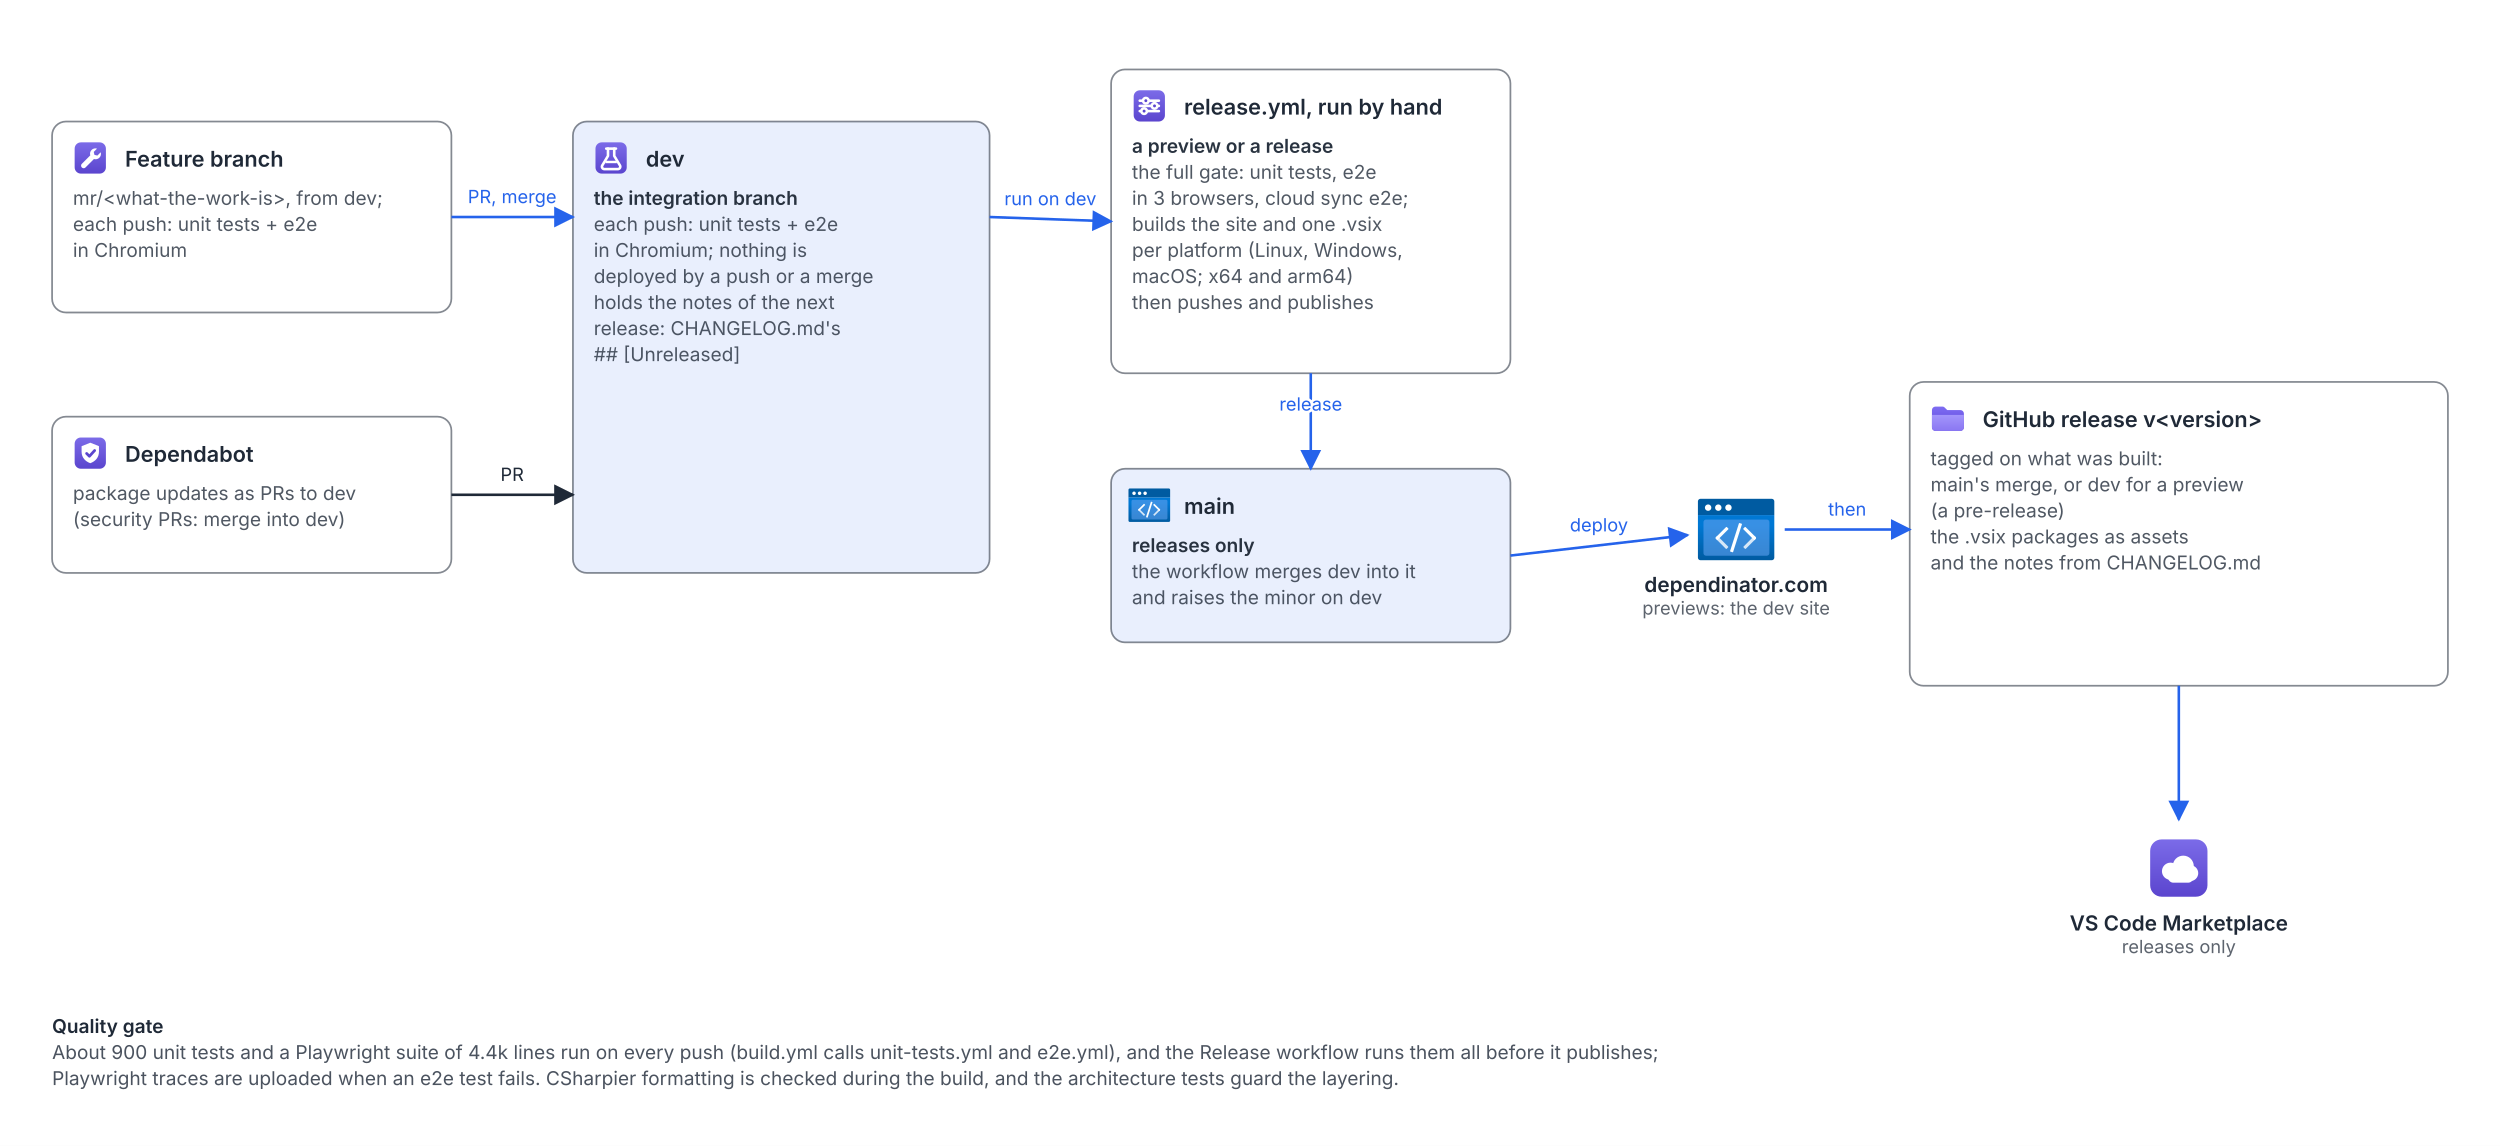
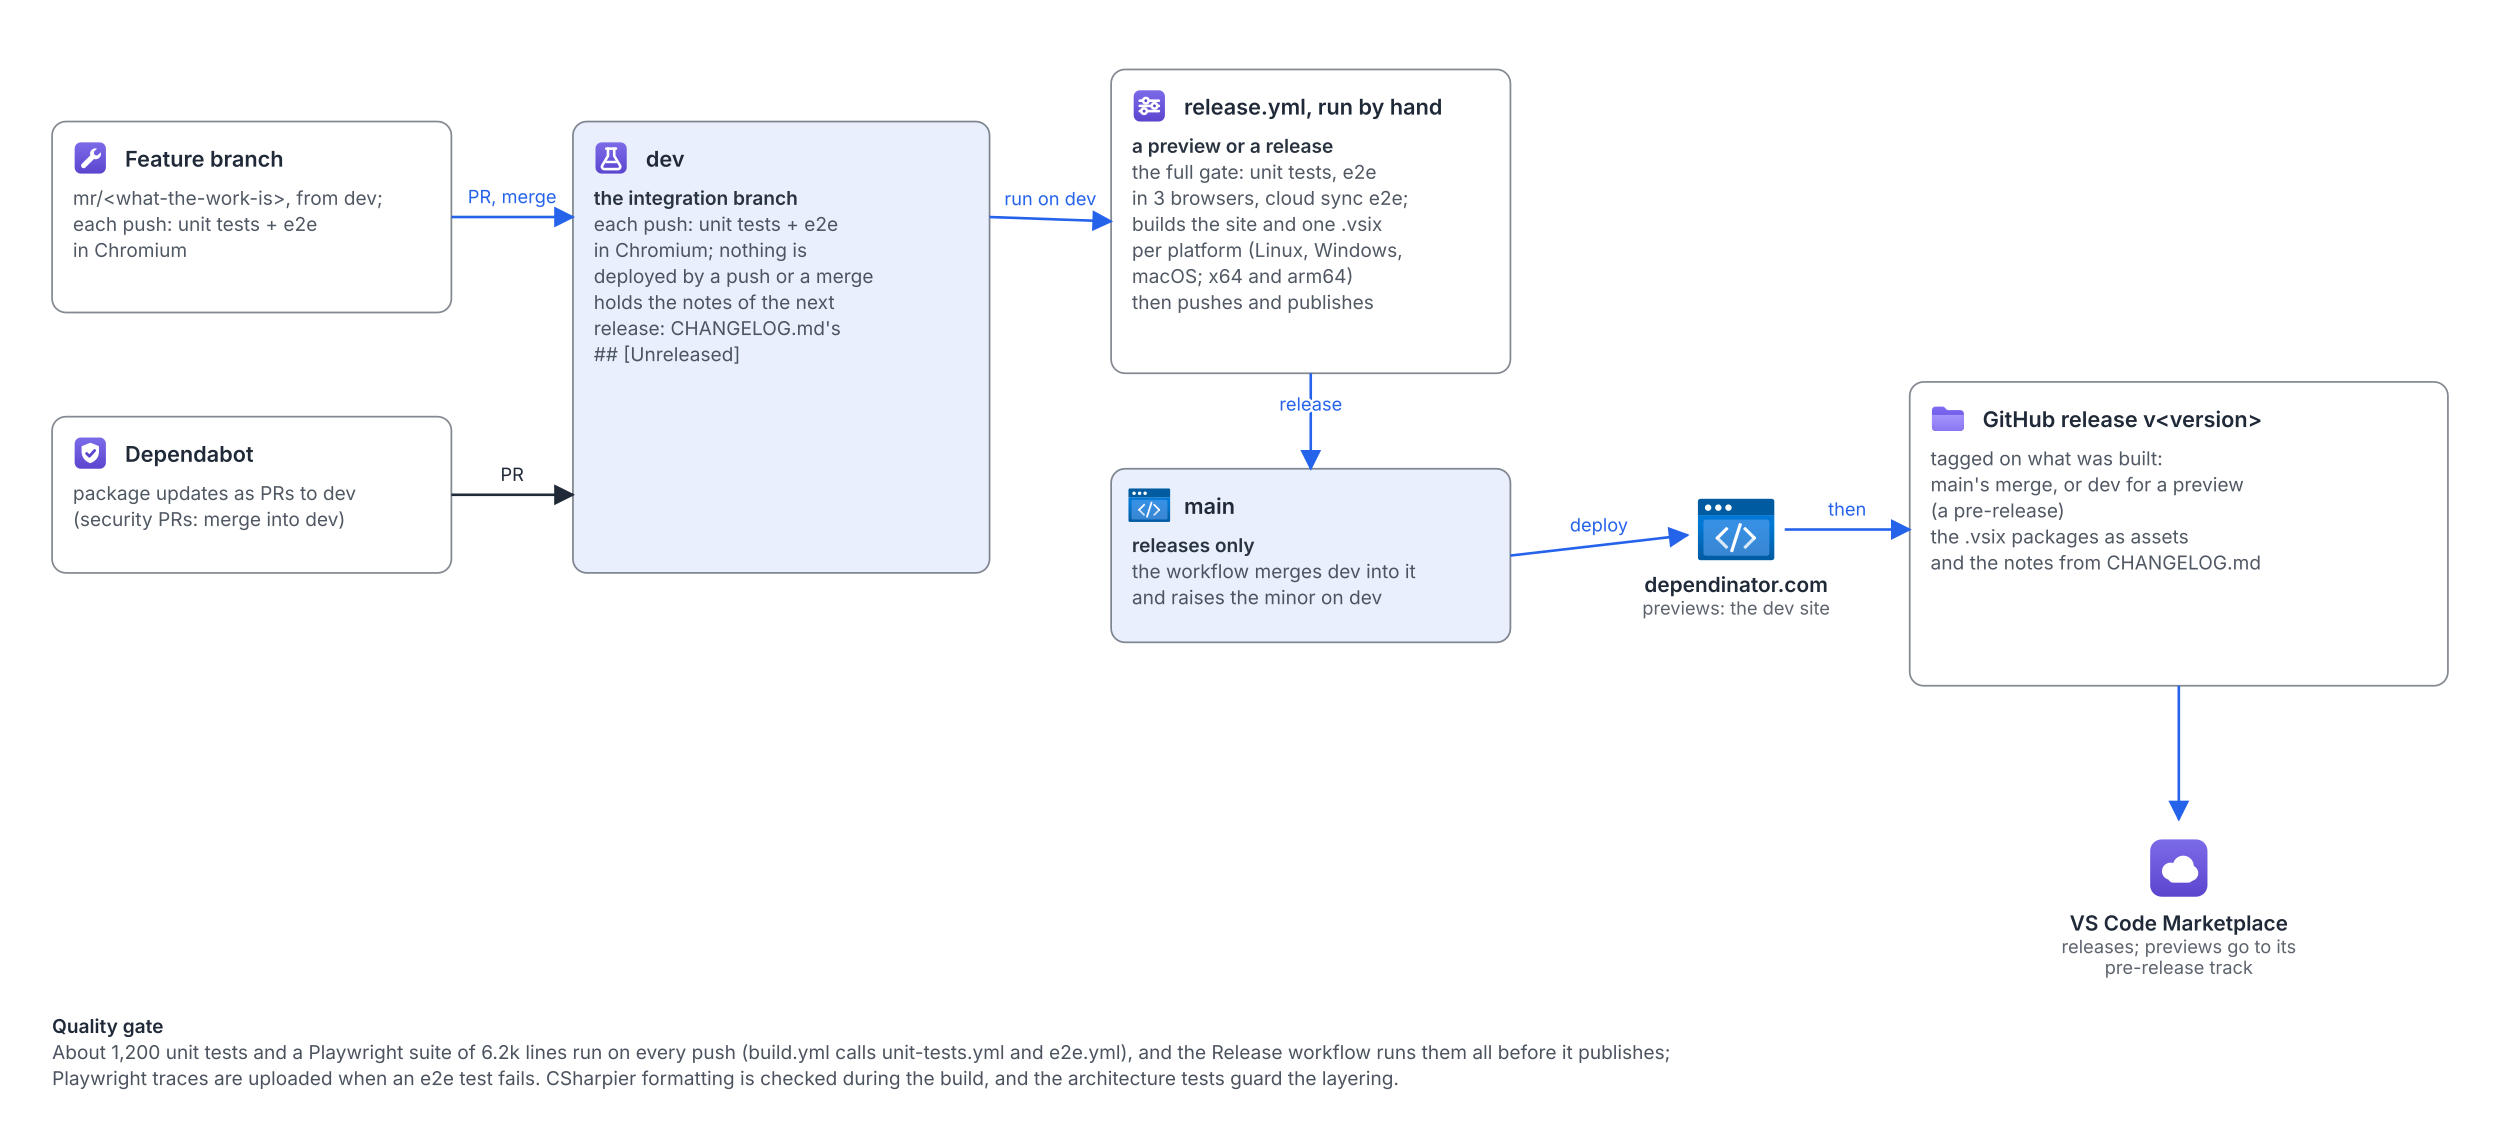
- <svg xmlns="http://www.w3.org/2000/svg" viewBox="0 0 1440 660" role="img" aria-label="Delivery view of Dependinator: feature branches and Dependabot PRs merge into dev, whose pushes only run the tests; the Release workflow, run by hand on dev, runs the full gate and builds the site and a .vsix per platform, and then a preview deploys the pre-release site and a GitHub pre-release, while a release merges dev into main, deploys dependinator.com and publishes the VS Code Marketplace and a GitHub release." font-family="Segoe UI, Inter, system-ui, sans-serif" style="max-width:100%;height:auto;color:var(--fg,#1f2937)">
+ <svg xmlns="http://www.w3.org/2000/svg" viewBox="0 0 1440 660" role="img" aria-label="Delivery view of Dependinator: feature branches and Dependabot PRs merge into dev, whose pushes only run the tests; the Release workflow, run by hand on dev, runs the full gate and builds the site and a .vsix per platform, and then a preview deploys the pre-release site, the Marketplace's pre-release track and a GitHub pre-release, while a release merges dev into main, deploys dependinator.com and publishes the VS Code Marketplace and a GitHub release." font-family="Segoe UI, Inter, system-ui, sans-serif" style="max-width:100%;height:auto;color:var(--fg,#1f2937)">
  <defs>
    <marker id="arrow" viewBox="0 0 10 10" refX="9" refY="5" markerWidth="8" markerHeight="8" orient="auto-start-reverse">
      <path d="M 0 0 L 10 5 L 0 10 z" fill="currentColor" />
    </marker>
    <marker id="arrow-accent" viewBox="0 0 10 10" refX="9" refY="5" markerWidth="8" markerHeight="8" orient="auto-start-reverse">
      <path d="M 0 0 L 10 5 L 0 10 z" fill="var(--accent, #2563eb)" />
    </marker>
    <marker id="arrow-async" viewBox="0 0 10 10" refX="9" refY="5" markerWidth="8" markerHeight="8" orient="auto-start-reverse">
      <path d="M 0 0 L 10 5 L 0 10 z" fill="var(--accent2, #b45309)" />
    </marker>
    <symbol id="ic-Cloud" viewBox="0 0 24 24">
      <defs>
        <linearGradient id="gradCloud" x1="0" y1="0" x2="0" y2="1">
          <stop offset="0" stop-color="#7B6BE8" />
          <stop offset="1" stop-color="#5B45CE" />
        </linearGradient>
      </defs>
      <rect x="3" y="3" width="18" height="18" rx="3.6" fill="url(#gradCloud)" />
      <g fill="#fff">
        <circle cx="9.4" cy="13" r="2.7" />
        <circle cx="13.4" cy="11.4" r="3.3" />
        <circle cx="15.6" cy="13.6" r="2.5" />
        <rect x="8.6" y="13.2" width="8" height="3.4" rx="1.7" />
      </g>
    </symbol>
    <symbol id="ic-Configuration" viewBox="0 0 24 24">
      <defs>
        <linearGradient id="gradConfiguration" x1="0" y1="0" x2="0" y2="1">
          <stop offset="0" stop-color="#7B6BE8" />
          <stop offset="1" stop-color="#5B45CE" />
        </linearGradient>
      </defs>
      <rect x="3" y="3" width="18" height="18" rx="3.6" fill="url(#gradConfiguration)" />
      <g stroke="#fff" stroke-width="1.5" stroke-linecap="round">
        <line x1="6.5" y1="9" x2="17.5" y2="9" />
        <line x1="6.5" y1="12" x2="17.5" y2="12" />
        <line x1="6.5" y1="15" x2="17.5" y2="15" />
      </g>
      <g fill="#5B45CE" stroke="#fff" stroke-width="1.5">
        <circle cx="10" cy="9" r="1.6" />
        <circle cx="15" cy="12" r="1.6" />
        <circle cx="9" cy="15" r="1.6" />
      </g>
    </symbol>
    <symbol id="ic-Files" viewBox="0 0 24 24">
      <defs>
        <linearGradient id="gradFilesBack" x1="0" y1="0" x2="0" y2="1">
          <stop offset="0" stop-color="#7E6CF2" />
          <stop offset="1" stop-color="#5E47D8" />
        </linearGradient>
        <linearGradient id="gradFilesFront" x1="0" y1="0" x2="0" y2="1">
          <stop offset="0" stop-color="#A395FB" />
          <stop offset="1" stop-color="#8A77F2" />
        </linearGradient>
      </defs>
      <path d="M2.8,7.2 a2,2 0 0 1 2,-2 H9 a1.5,1.5 0 0 1 1.1,0.5 L11.6,7.2 H19.2 a2,2 0 0 1 2,2 V17.2 a2,2 0 0 1 -2,2 H4.8 a2,2 0 0 1 -2,-2 Z" fill="url(#gradFilesBack)" />
      <path d="M2.8,10 H21.2 V17.2 a2,2 0 0 1 -2,2 H4.8 a2,2 0 0 1 -2,-2 Z" fill="url(#gradFilesFront)" />
    </symbol>
    <symbol id="ic-Security" viewBox="0 0 24 24">
      <defs>
        <linearGradient id="gradSecurity" x1="0" y1="0" x2="0" y2="1">
          <stop offset="0" stop-color="#7B6BE8" />
          <stop offset="1" stop-color="#5B45CE" />
        </linearGradient>
      </defs>
      <rect x="3" y="3" width="18" height="18" rx="3.6" fill="url(#gradSecurity)" />
      <path d="M12,6 l5,2 v3.2 c0,3.4 -2.2,5.6 -5,6.6 c-2.8,-1 -5,-3.2 -5,-6.6 v-3.2 z" fill="#fff" />
      <path d="M9.9,12.2 l1.6,1.6 3,-3.3" fill="none" stroke="#5B45CE" stroke-width="1.6" stroke-linecap="round" stroke-linejoin="round" />
    </symbol>
    <symbol id="ic-Static-Web-Apps" viewBox="0 0 18 18">
      <defs>
        <linearGradient id="Static-Web-Apps-i1" x1="9" y1="16.236" x2="9" y2="5.599" gradientUnits="userSpaceOnUse">
          <stop offset="0" stop-color="#005ba1" />
          <stop offset="0.775" stop-color="#0078d4" />
        </linearGradient>
      </defs>
      <g>
        <path d="M0,5.6H18a0,0,0,0,1,0,0V15.635a.6.6,0,0,1-.6.6H.6a.6.6,0,0,1-.6-.6V5.6A0,0,0,0,1,0,5.6Z" fill="url(#Static-Web-Apps-i1)" />
        <rect x="1.309" y="6.657" width="15.527" height="8.514" rx="0.6" fill="#5ea0ef" opacity="0.6" />
        <path d="M.6,1.764H17.4a.6.6,0,0,1,.6.6V5.6a0,0,0,0,1,0,0H0a0,0,0,0,1,0,0V2.365A.6.6,0,0,1,.6,1.764Z" fill="#005ba1" />
        <path d="M7.109,13.217l-.321.32a.144.144,0,0,1-.205,0L4.258,11.205a.29.29,0,0,1,0-.41l.321-.32L7.11,13.012A.145.145,0,0,1,7.109,13.217Zm3.653,0,.321.32a.144.144,0,0,0,.205,0l2.325-2.332a.29.29,0,0,0,0-.41l-.322-.32-2.53,2.537A.145.145,0,0,0,10.762,13.217Z" fill="#fff" opacity="0.8" />
        <path d="M6.831,8.433l.32.321a.144.144,0,0,1,0,.205L4.576,11.527l-.32-.322a.289.289,0,0,1,0-.41l2.37-2.363A.145.145,0,0,1,6.831,8.433Zm4.207,0-.32.321a.144.144,0,0,0,0,.205l2.575,2.568.32-.321a.292.292,0,0,0,0-.411l-2.37-2.362A.144.144,0,0,0,11.038,8.434Z" fill="#fff" />
        <path d="M8.159,14.363,7.646,14.2a.105.105,0,0,1-.067-.131L9.669,7.54a.1.1,0,0,1,.13-.067l.513.164a.1.1,0,0,1,.067.13L8.289,14.3A.1.1,0,0,1,8.159,14.363Z" fill="#fff" />
        <path d="M3.166,3.847a.76.76,0,1,1-.76-.76A.76.76,0,0,1,3.166,3.847ZM4.8,3.087a.76.76,0,1,0,.76.76A.76.76,0,0,0,4.8,3.087Zm2.393,0a.76.76,0,1,0,.76.76A.76.76,0,0,0,7.191,3.087Z" fill="#fff" />
      </g>
    </symbol>
    <symbol id="ic-Testing" viewBox="0 0 24 24">
      <defs>
        <linearGradient id="gradTesting" x1="0" y1="0" x2="0" y2="1">
          <stop offset="0" stop-color="#7B6BE8" />
          <stop offset="1" stop-color="#5B45CE" />
        </linearGradient>
      </defs>
      <rect x="3" y="3" width="18" height="18" rx="3.6" fill="url(#gradTesting)" />
      <g fill="none" stroke="#fff" stroke-width="1.5" stroke-linecap="round" stroke-linejoin="round">
        <path d="M10.2,6.6 v4.2 l-3.3,5.5 a1.4,1.4 0 0 0 1.2,2.1 h7.8 a1.4,1.4 0 0 0 1.2,-2.1 l-3.3,-5.5 v-4.2" />
        <line x1="9.2" y1="6.6" x2="14.8" y2="6.6" />
      </g>
      <path d="M8.7,14.3 h6.6" fill="none" stroke="#fff" stroke-width="1.4" />
    </symbol>
    <symbol id="ic-Utility" viewBox="0 0 24 24">
      <defs>
        <linearGradient id="gradUtility" x1="0" y1="0" x2="0" y2="1">
          <stop offset="0" stop-color="#7B6BE8" />
          <stop offset="1" stop-color="#5B45CE" />
        </linearGradient>
      </defs>
      <rect x="3" y="3" width="18" height="18" rx="3.6" fill="url(#gradUtility)" />
      <path d="M15.9,6.6 a3.1,3.1 0 0 0 -3.9,3.9 l-4.7,4.7 a1.5,1.5 0 1 0 2.1,2.1 l4.7,-4.7 a3.1,3.1 0 0 0 3.9,-3.9 l-1.9,1.9 -1.7,-0.4 -0.4,-1.7 z" fill="#fff" />
    </symbol>
  </defs>
  <rect width="1440" height="660" fill="var(--bg, #ffffff)" />
  <rect x="30" y="70" width="230" height="110" rx="8" fill="var(--bg, #ffffff)" stroke="currentColor" stroke-opacity="0.55" />
  <use href="#ic-Utility" x="40" y="79" width="24" height="24" />
  <text x="72" y="96" font-size="12.5" font-weight="600" fill="currentColor">Feature branch</text>
  <text x="42" y="118" font-size="11" fill="currentColor" fill-opacity="0.78">mr/&lt;what-the-work-is&gt;, from dev;</text>
  <text x="42" y="133" font-size="11" fill="currentColor" fill-opacity="0.78">each push: unit tests + e2e</text>
  <text x="42" y="148" font-size="11" fill="currentColor" fill-opacity="0.78">in Chromium</text>
  <rect x="30" y="240" width="230" height="90" rx="8" fill="var(--bg, #ffffff)" stroke="currentColor" stroke-opacity="0.55" />
  <use href="#ic-Security" x="40" y="249" width="24" height="24" />
  <text x="72" y="266" font-size="12.5" font-weight="600" fill="currentColor">Dependabot</text>
  <text x="42" y="288" font-size="11" fill="currentColor" fill-opacity="0.78">package updates as PRs to dev</text>
  <text x="42" y="303" font-size="11" fill="currentColor" fill-opacity="0.78">(security PRs: merge into dev)</text>
  <rect x="330" y="70" width="240" height="260" rx="8" fill="var(--accent, #2563eb)" fill-opacity="0.10" stroke="currentColor" stroke-opacity="0.55" />
  <use href="#ic-Testing" x="340" y="79" width="24" height="24" />
  <text x="372" y="96" font-size="12.5" font-weight="600" fill="currentColor">dev</text>
  <text x="342" y="118" font-size="11" font-weight="600" fill="currentColor" fill-opacity="0.95">the integration branch</text>
  <text x="342" y="133" font-size="11" fill="currentColor" fill-opacity="0.78">each push: unit tests + e2e</text>
  <text x="342" y="148" font-size="11" fill="currentColor" fill-opacity="0.78">in Chromium; nothing is</text>
  <text x="342" y="163" font-size="11" fill="currentColor" fill-opacity="0.78">deployed by a push or a merge</text>
  <text x="342" y="178" font-size="11" fill="currentColor" fill-opacity="0.78">holds the notes of the next</text>
  <text x="342" y="193" font-size="11" fill="currentColor" fill-opacity="0.78">release: CHANGELOG.md's</text>
  <text x="342" y="208" font-size="11" fill="currentColor" fill-opacity="0.78">## [Unreleased]</text>
  <rect x="640" y="40" width="230" height="175" rx="8" fill="var(--bg, #ffffff)" stroke="currentColor" stroke-opacity="0.55" />
  <use href="#ic-Configuration" x="650" y="49" width="24" height="24" />
  <text x="682" y="66" font-size="12.5" font-weight="600" fill="currentColor">release.yml, run by hand</text>
  <text x="652" y="88" font-size="11" font-weight="600" fill="currentColor" fill-opacity="0.95">a preview or a release</text>
  <text x="652" y="103" font-size="11" fill="currentColor" fill-opacity="0.78">the full gate: unit tests, e2e</text>
  <text x="652" y="118" font-size="11" fill="currentColor" fill-opacity="0.78">in 3 browsers, cloud sync e2e;</text>
  <text x="652" y="133" font-size="11" fill="currentColor" fill-opacity="0.78">builds the site and one .vsix</text>
  <text x="652" y="148" font-size="11" fill="currentColor" fill-opacity="0.78">per platform (Linux, Windows,</text>
  <text x="652" y="163" font-size="11" fill="currentColor" fill-opacity="0.78">macOS; x64 and arm64)</text>
  <text x="652" y="178" font-size="11" fill="currentColor" fill-opacity="0.78">then pushes and publishes</text>
  <rect x="640" y="270" width="230" height="100" rx="8" fill="var(--accent, #2563eb)" fill-opacity="0.10" stroke="currentColor" stroke-opacity="0.55" />
  <use href="#ic-Static-Web-Apps" x="650" y="279" width="24" height="24" />
  <text x="682" y="296" font-size="12.5" font-weight="600" fill="currentColor">main</text>
  <text x="652" y="318" font-size="11" font-weight="600" fill="currentColor" fill-opacity="0.95">releases only</text>
  <text x="652" y="333" font-size="11" fill="currentColor" fill-opacity="0.78">the workflow merges dev into it</text>
  <text x="652" y="348" font-size="11" fill="currentColor" fill-opacity="0.78">and raises the minor on dev</text>
  <use href="#ic-Static-Web-Apps" x="978.0" y="283.0" width="44" height="44" />
  <text x="1000" y="341.0" font-size="12" font-weight="600" text-anchor="middle" fill="currentColor">dependinator.com</text>
  <text x="1000" y="354.0" font-size="10.5" text-anchor="middle" fill="currentColor" fill-opacity="0.72">previews: the dev site</text>
  <rect x="1100" y="220" width="310" height="175" rx="8" fill="var(--bg, #ffffff)" stroke="currentColor" stroke-opacity="0.55" />
  <use href="#ic-Files" x="1110" y="229" width="24" height="24" />
  <text x="1142" y="246" font-size="12.5" font-weight="600" fill="currentColor">GitHub release v&lt;version&gt;</text>
  <text x="1112" y="268" font-size="11" fill="currentColor" fill-opacity="0.78">tagged on what was built:</text>
  <text x="1112" y="283" font-size="11" fill="currentColor" fill-opacity="0.78">main's merge, or dev for a preview</text>
  <text x="1112" y="298" font-size="11" fill="currentColor" fill-opacity="0.78">(a pre-release)</text>
  <text x="1112" y="313" font-size="11" fill="currentColor" fill-opacity="0.78">the .vsix packages as assets</text>
  <text x="1112" y="328" font-size="11" fill="currentColor" fill-opacity="0.78">and the notes from CHANGELOG.md</text>
  <use href="#ic-Cloud" x="1233.0" y="478.0" width="44" height="44" />
  <text x="1255" y="536.0" font-size="12" font-weight="600" text-anchor="middle" fill="currentColor">VS Code Marketplace</text>
-   <text x="1255" y="549.0" font-size="10.5" text-anchor="middle" fill="currentColor" fill-opacity="0.72">releases only</text>
+   <text x="1255" y="549.0" font-size="10.5" text-anchor="middle" fill="currentColor" fill-opacity="0.72">releases; previews go to its</text>
+   <text x="1255" y="561.0" font-size="10.5" text-anchor="middle" fill="currentColor" fill-opacity="0.72">pre-release track</text>
  <path d="M 260.0 125.0 L 330.0 125.0" fill="none" stroke="var(--accent, #2563eb)" stroke-width="1.5" marker-end="url(#arrow-accent)" />
  <text x="295.0" y="117.0" font-size="10.5" text-anchor="middle" fill="var(--accent, #2563eb)" style="paint-order:stroke;stroke:var(--bg, #ffffff);stroke-width:3px;stroke-linejoin:round">PR, merge</text>
  <path d="M 260.0 285.0 L 330.0 285.0" fill="none" stroke="currentColor" stroke-width="1.5" marker-end="url(#arrow)" />
  <text x="295.0" y="277.0" font-size="10.5" text-anchor="middle" fill="currentColor" style="paint-order:stroke;stroke:var(--bg, #ffffff);stroke-width:3px;stroke-linejoin:round">PR</text>
  <path d="M 570.0 125.0 L 640.0 127.5" fill="none" stroke="var(--accent, #2563eb)" stroke-width="1.5" marker-end="url(#arrow-accent)" />
  <text x="605.0" y="118.2" font-size="10.5" text-anchor="middle" fill="var(--accent, #2563eb)" style="paint-order:stroke;stroke:var(--bg, #ffffff);stroke-width:3px;stroke-linejoin:round">run on dev</text>
  <path d="M 755.0 215.0 L 755.0 270.0" fill="none" stroke="var(--accent, #2563eb)" stroke-width="1.5" marker-end="url(#arrow-accent)" />
  <text x="755.0" y="236.5" font-size="10.5" text-anchor="middle" fill="var(--accent, #2563eb)" style="paint-order:stroke;stroke:var(--bg, #ffffff);stroke-width:3px;stroke-linejoin:round">release</text>
  <path d="M 870.0 320.0 L 972.0 308.2" fill="none" stroke="var(--accent, #2563eb)" stroke-width="1.5" marker-end="url(#arrow-accent)" />
  <text x="921.0" y="306.1" font-size="10.5" text-anchor="middle" fill="var(--accent, #2563eb)" style="paint-order:stroke;stroke:var(--bg, #ffffff);stroke-width:3px;stroke-linejoin:round">deploy</text>
  <path d="M 1028.0 305.0 L 1100.0 305.0" fill="none" stroke="var(--accent, #2563eb)" stroke-width="1.5" marker-end="url(#arrow-accent)" />
  <text x="1064.0" y="297.0" font-size="10.5" text-anchor="middle" fill="var(--accent, #2563eb)" style="paint-order:stroke;stroke:var(--bg, #ffffff);stroke-width:3px;stroke-linejoin:round">then</text>
  <path d="M 1255.0 395.0 L 1255.0 472.0" fill="none" stroke="var(--accent, #2563eb)" stroke-width="1.5" marker-end="url(#arrow-accent)" />
  <text x="30" y="595" font-size="11" font-weight="600" text-anchor="start" fill="currentColor" fill-opacity="1">Quality gate</text>
-   <text x="30" y="610" font-size="11" text-anchor="start" fill="currentColor" fill-opacity="0.8">About 900 unit tests and a Playwright suite of 4.4k lines run on every push (build.yml calls unit-tests.yml and e2e.yml), and the Release workflow runs them all before it publishes;</text>
+   <text x="30" y="610" font-size="11" text-anchor="start" fill="currentColor" fill-opacity="0.8">About 1,200 unit tests and a Playwright suite of 6.2k lines run on every push (build.yml calls unit-tests.yml and e2e.yml), and the Release workflow runs them all before it publishes;</text>
  <text x="30" y="625" font-size="11" text-anchor="start" fill="currentColor" fill-opacity="0.8">Playwright traces are uploaded when an e2e test fails. CSharpier formatting is checked during the build, and the architecture tests guard the layering.</text>
</svg>
